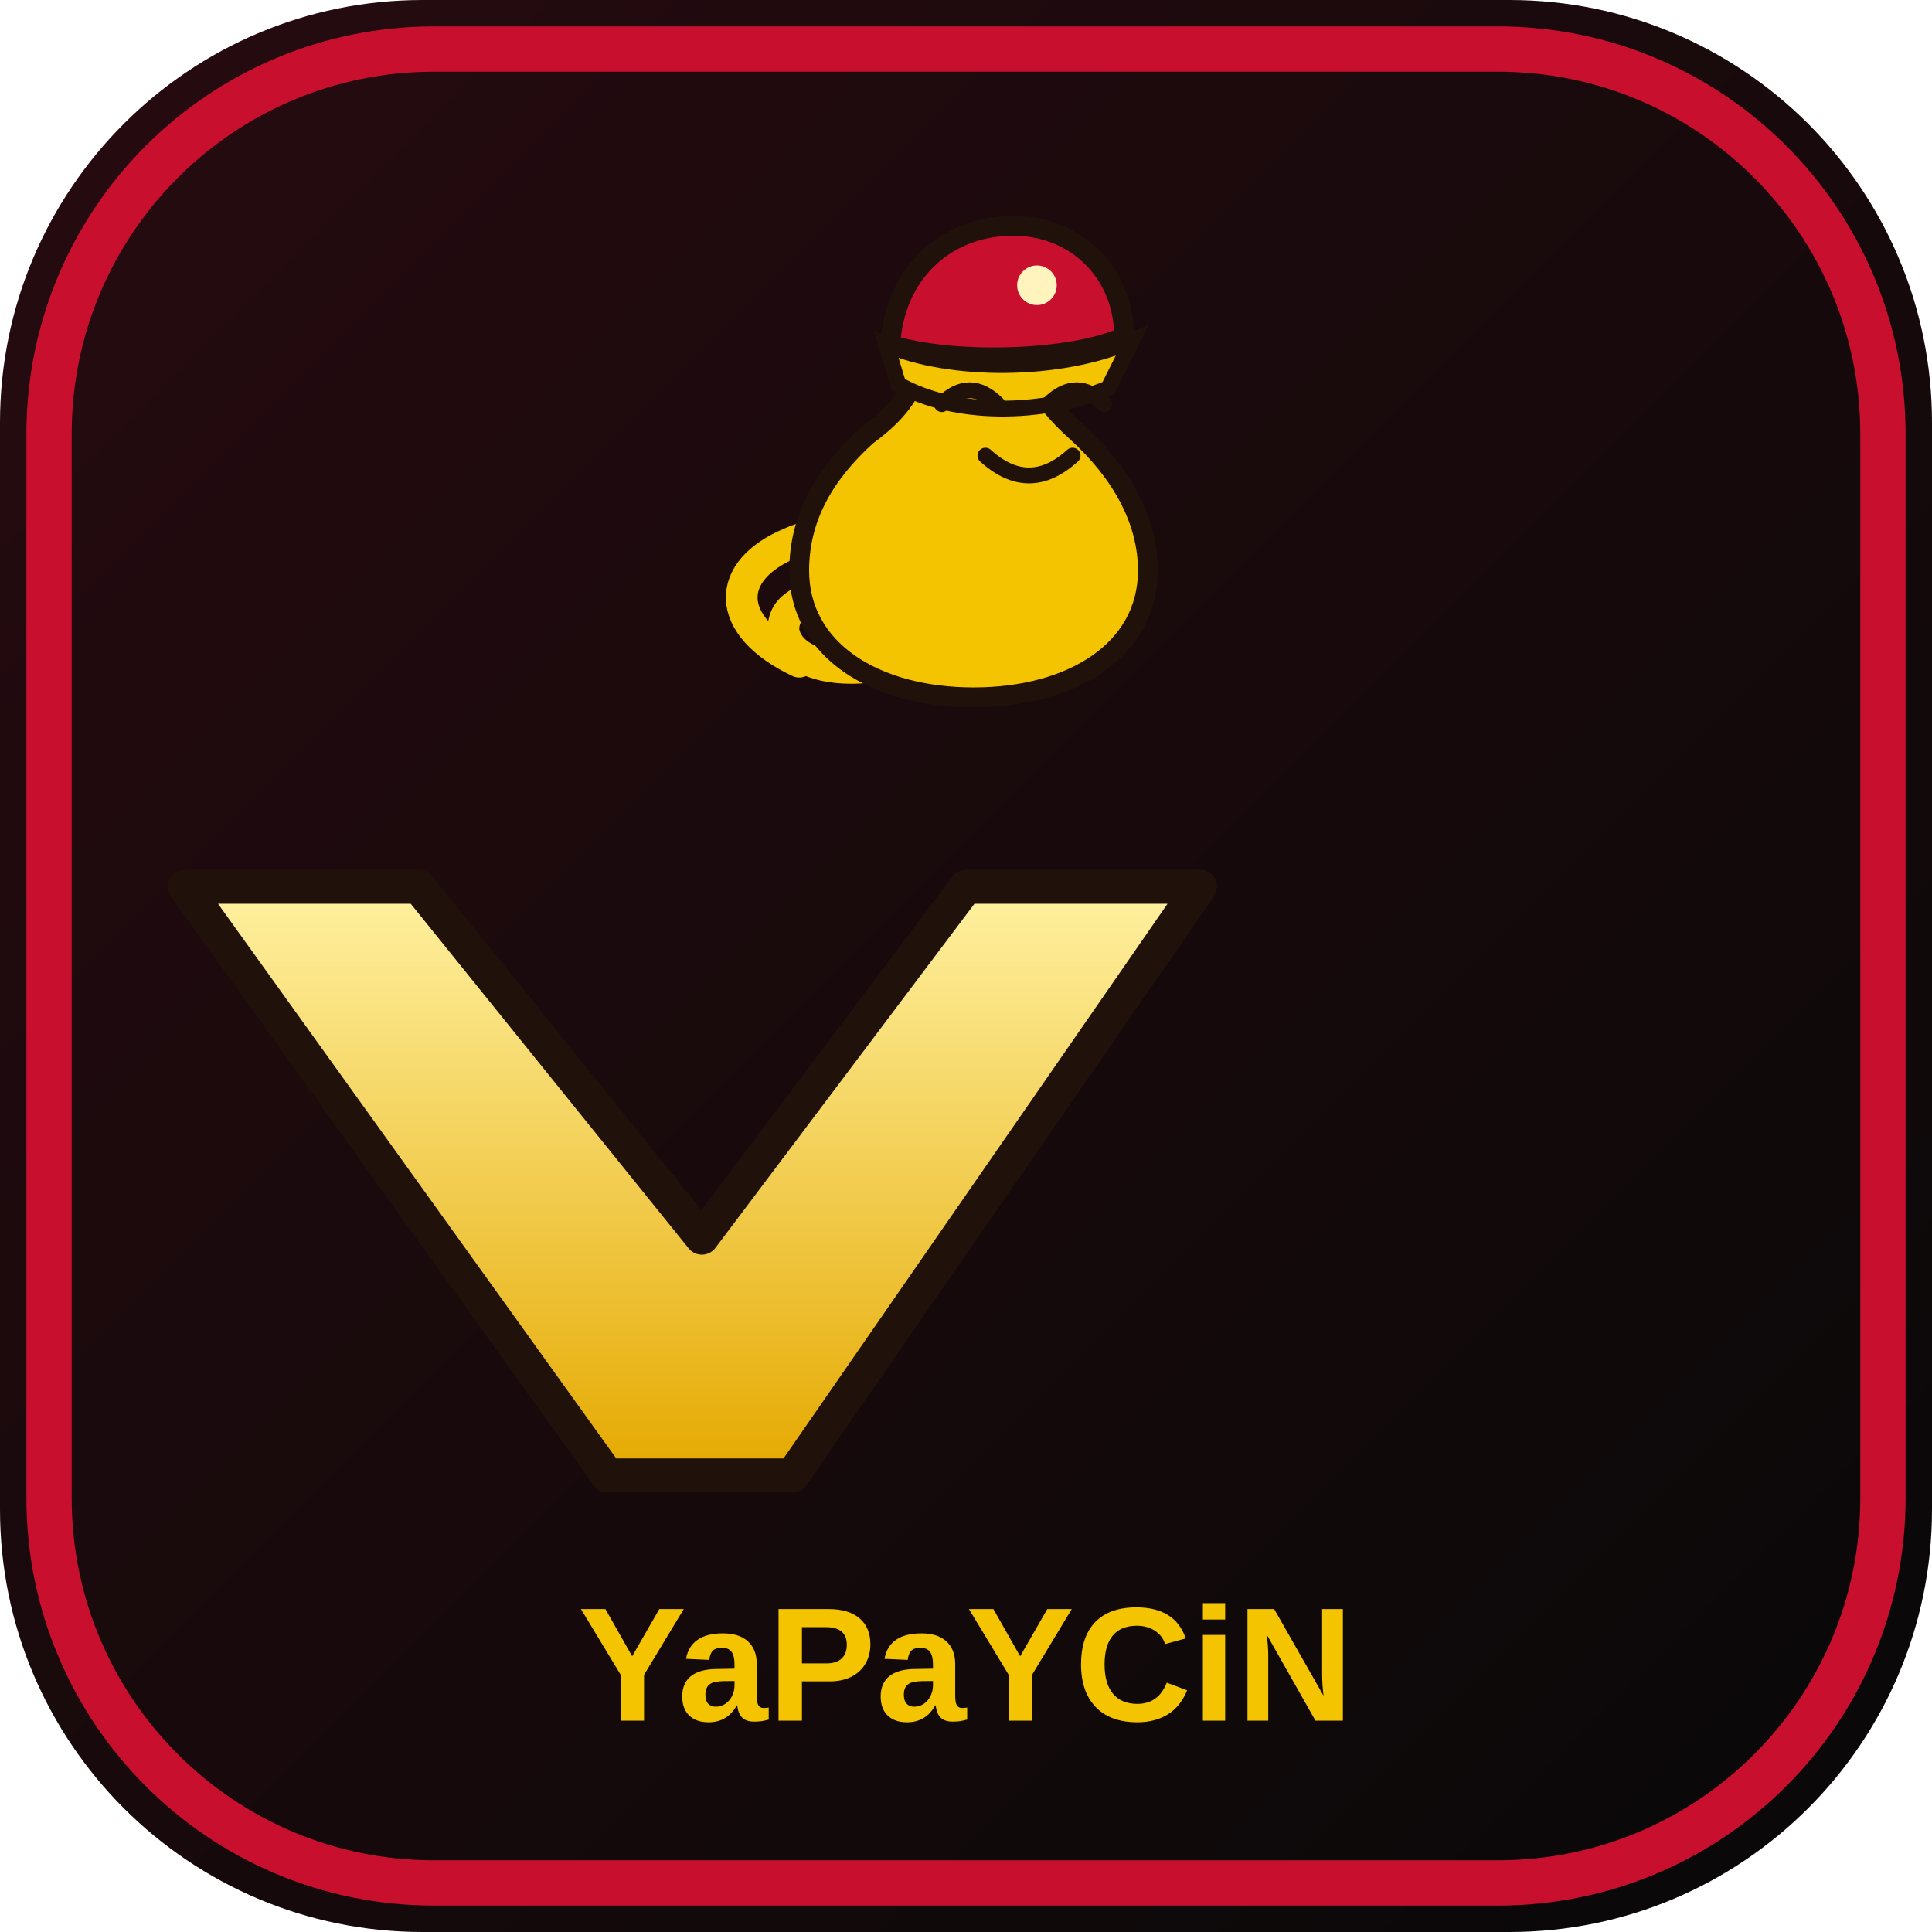
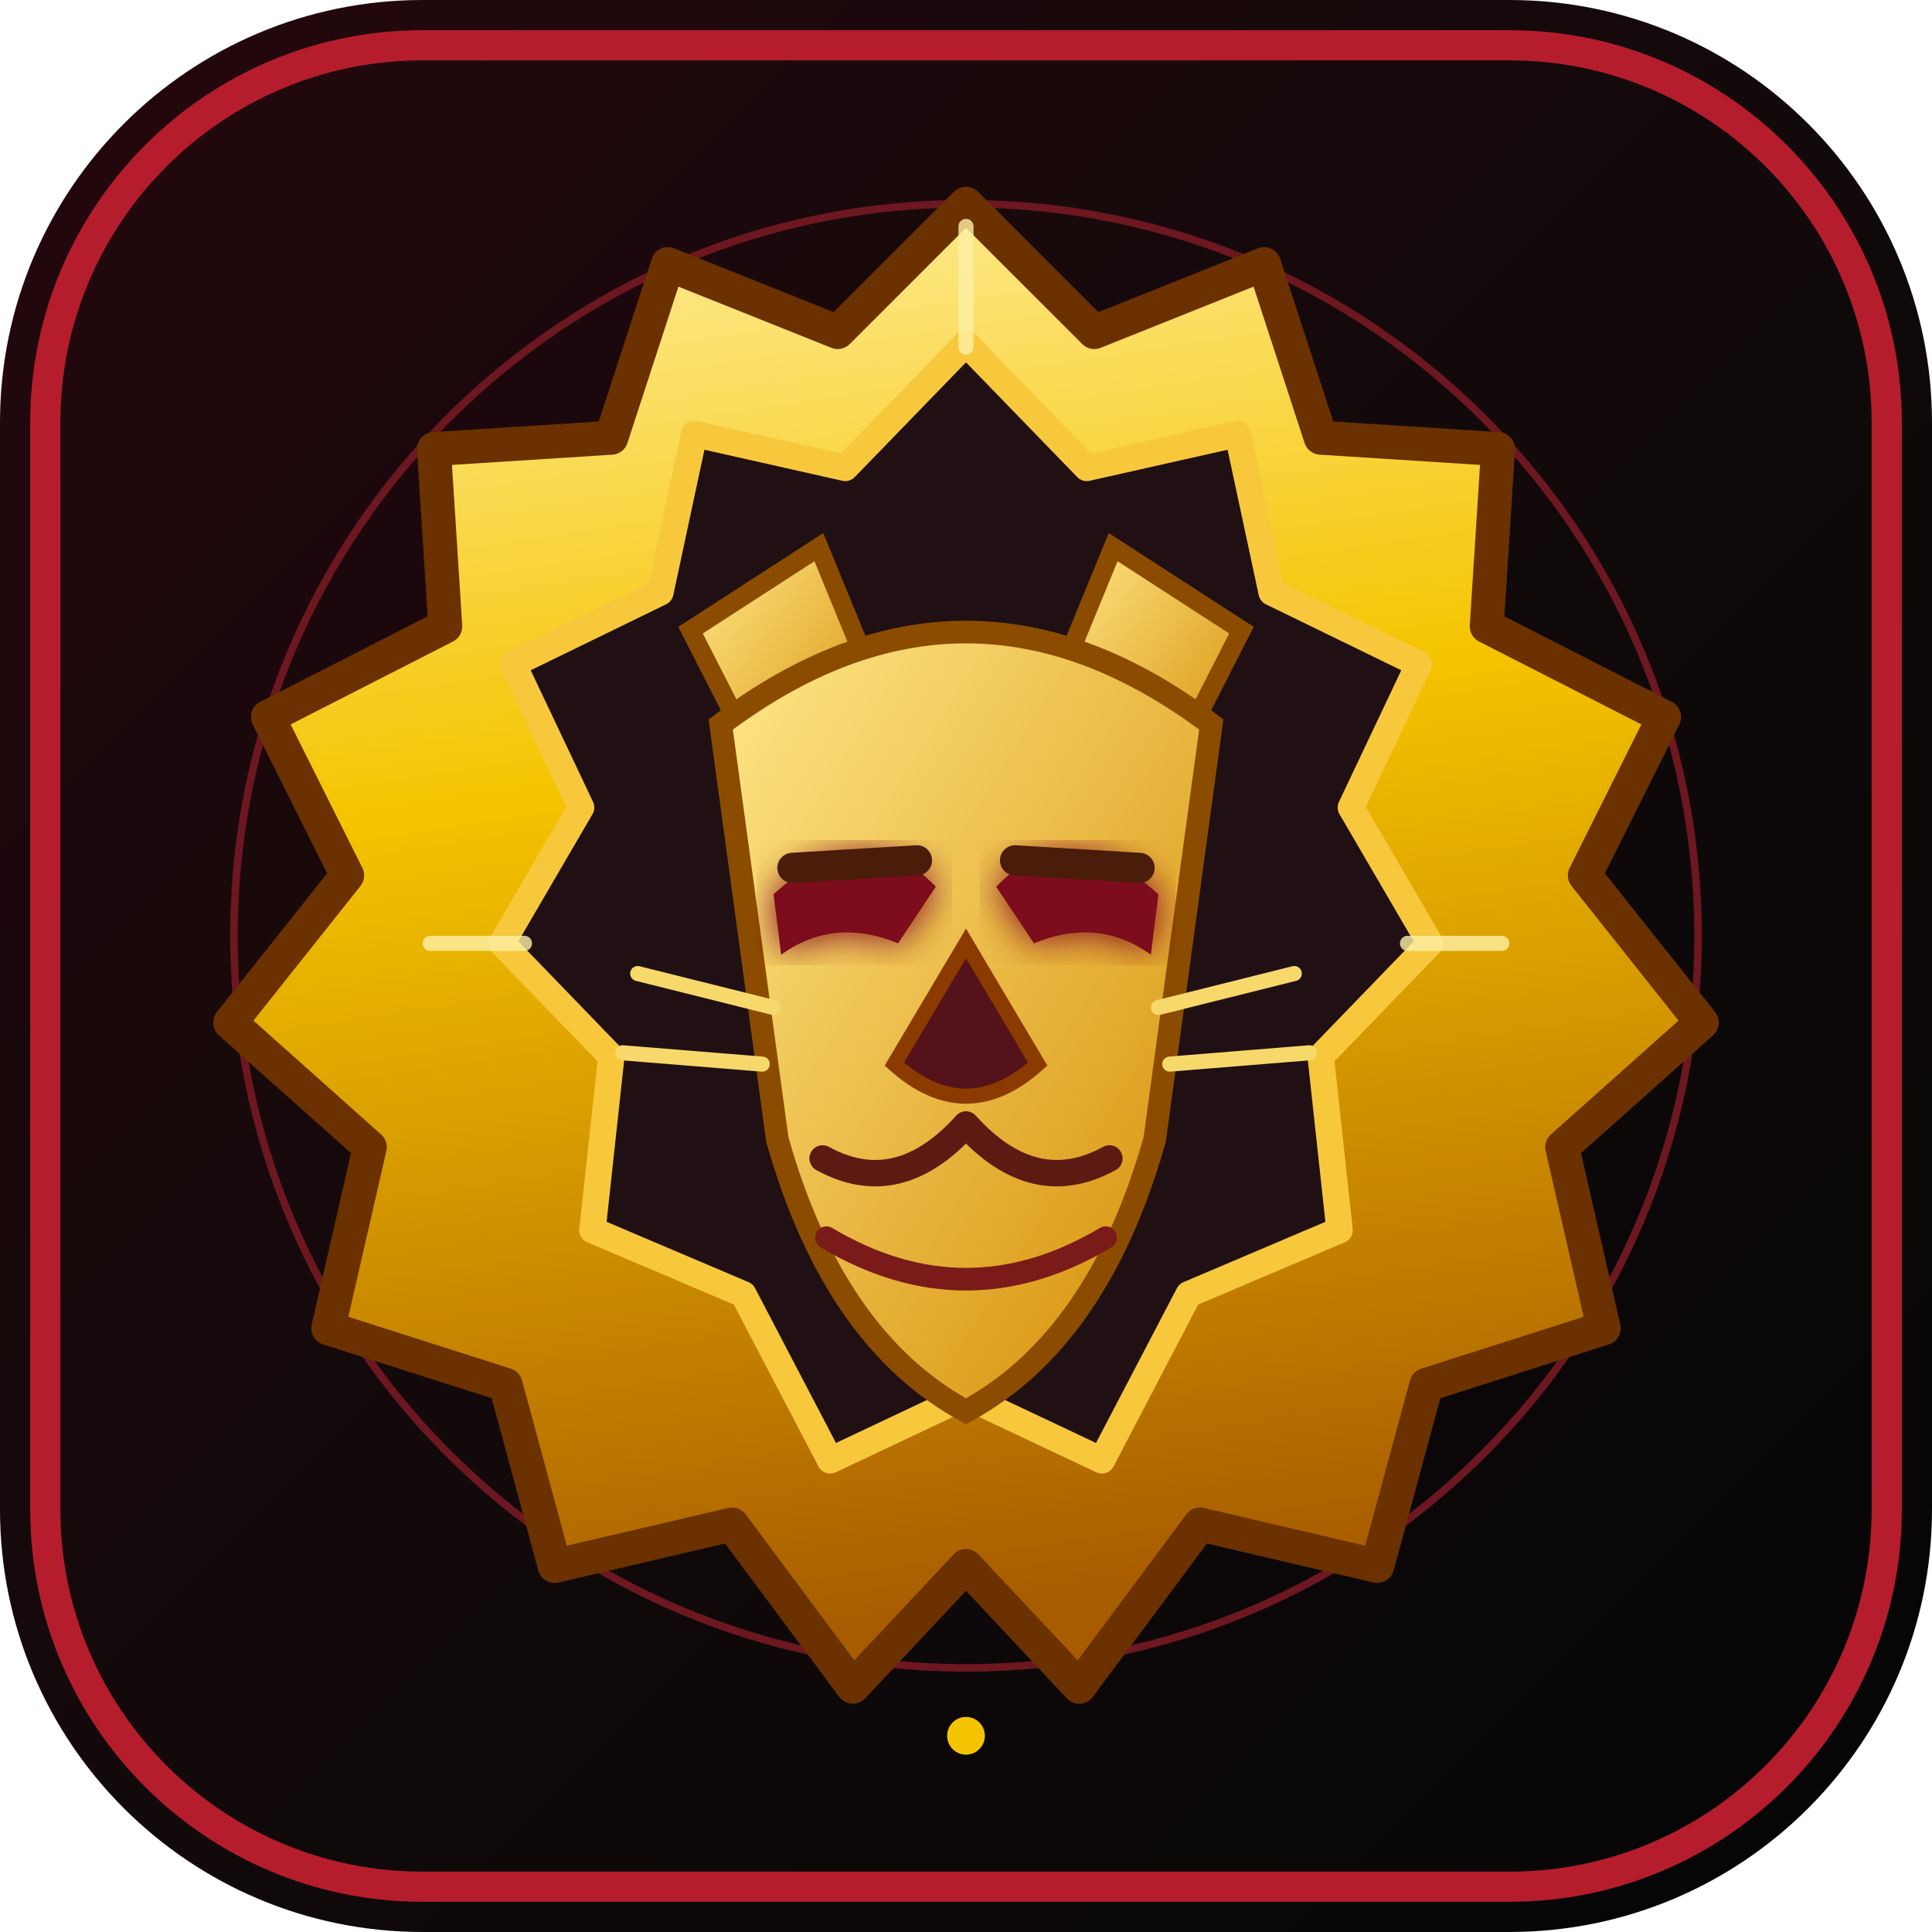
<svg xmlns="http://www.w3.org/2000/svg" viewBox="0 0 512 512">
  <defs>
    <linearGradient id="bg" x1="0" y1="0" x2="1" y2="1">
-       <stop stop-color="#270b10" />
-       <stop offset="1" stop-color="#080808" />
+       <stop stop-color="#25080d" />
+       <stop offset=".55" stop-color="#10090a" />
+       <stop offset="1" stop-color="#050505" />
    </linearGradient>
-     <linearGradient id="y" x1="0" y1="0" x2="0" y2="1">
-       <stop stop-color="#fff1a1" />
-       <stop offset="1" stop-color="#e5a900" />
+     <linearGradient id="gold" x1="0" y1="0" x2=".15" y2="1">
+       <stop stop-color="#fff0a6" />
+       <stop offset=".42" stop-color="#f5c400" />
+       <stop offset="1" stop-color="#a85c00" />
    </linearGradient>
+     <linearGradient id="face" x1="0" y1="0" x2="1" y2="1">
+       <stop stop-color="#ffe98a" />
+       <stop offset="1" stop-color="#d58a00" />
+     </linearGradient>
+     <filter id="glow">
+       <feGaussianBlur stdDeviation="5" result="b" />
+       <feMerge>
+         <feMergeNode in="b" />
+         <feMergeNode in="SourceGraphic" />
+       </feMerge>
+     </filter>
  </defs>
  <rect width="512" height="512" rx="112" fill="url(#bg)" />
-   <rect x="13" y="13" width="486" height="486" rx="102" fill="none" stroke="#c8102e" stroke-width="12" />
-   <path d="M111 235l75 93 70-93h62L210 391h-49l-112-156z" fill="url(#y)" stroke="#21110b" stroke-width="9" stroke-linejoin="round" />
-   <g transform="translate(174 42) scale(1.05)">
-     <path d="M36 127c-19-9-19-23-2-30 11-5 17 1 13 8-4 7-15 5-15 14 1 8 13 12 29 8" fill="none" stroke="#f5c400" stroke-width="8" stroke-linecap="round" />
-     <path d="M53 70c-11 10-17 21-17 34 0 20 19 32 44 32s44-12 44-32c0-13-7-25-18-35-10-9-14-17-13-27H66c2 12-2 20-13 28z" fill="#f5c400" stroke="#21110b" stroke-width="5" />
-     <path d="M59 47c1-18 14-30 31-30 16 0 28 12 28 28-13 6-43 7-59 2z" fill="#c8102e" stroke="#21110b" stroke-width="5" />
-     <path d="M58 47c16 7 44 7 62-1l-6 12c-17 7-39 7-53-1z" fill="#f5c400" stroke="#21110b" stroke-width="4" />
-     <path d="M72 62q7-7 14 0M99 62q7-7 14 0M83 75q11 10 22 0" fill="none" stroke="#21110b" stroke-width="4" stroke-linecap="round" />
-     <circle cx="96" cy="32" r="5" fill="#fff4be" />
-   </g>
-   <text x="256" y="456" text-anchor="middle" font-family="Arial,sans-serif" font-size="43" font-weight="900" fill="#f5c400">YaPaYCiN</text>
+   <rect x="12" y="12" width="488" height="488" rx="100" fill="none" stroke="#b51d2d" stroke-width="8" />
+   <circle cx="256" cy="248" r="194" fill="none" stroke="#6d1720" stroke-width="2" />
+   <path d="M256 54 290 88 335 70 350 116 397 119 394 166 441 190 420 232 451 271 414 304 425 352 378 367 365 415 318 404 286 447 256 415 226 447 194 404 147 415 134 367 87 352 98 304 61 271 92 232 71 190 118 166 115 119 162 116 177 70 222 88Z" fill="url(#gold)" stroke="#6b3100" stroke-width="9" stroke-linejoin="round" />
+   <path d="M256 91 288 124 328 115 337 157 376 176 358 214 379 250 350 280 355 326 315 343 292 387 256 370 220 387 197 343 157 326 162 280 133 250 154 214 136 176 175 157 184 115 224 124Z" fill="#201014" stroke="#f7c83c" stroke-width="7" stroke-linejoin="round" />
+   <path d="M183 167 217 145 233 184 207 214Z" fill="url(#face)" stroke="#8b4c00" stroke-width="5" />
+   <path d="M329 167 295 145 279 184 305 214Z" fill="url(#face)" stroke="#8b4c00" stroke-width="5" />
+   <path d="M191 192Q256 143 321 192L306 302Q291 355 256 374Q221 355 206 302Z" fill="url(#face)" stroke="#8b4c00" stroke-width="6" />
+   <path d="M205 237Q229 215 248 235L238 250Q221 243 207 253Z" fill="#7d111c" filter="url(#glow)" />
+   <path d="M307 237Q283 215 264 235L274 250Q291 243 305 253Z" fill="#7d111c" filter="url(#glow)" />
+   <path d="M210 230 243 228M302 230 269 228" stroke="#4a1c0a" stroke-width="8" stroke-linecap="round" />
+   <path d="M256 250 237 282Q256 299 275 282Z" fill="#54131a" stroke="#8b3b00" stroke-width="4" />
+   <path d="M256 298Q238 318 218 307M256 298Q274 318 294 307" fill="none" stroke="#5b1b13" stroke-width="7" stroke-linecap="round" />
+   <path d="M219 328Q256 350 293 328" fill="none" stroke="#7a1b19" stroke-width="6" stroke-linecap="round" />
+   <path d="M169 258 205 267M165 279 202 282M343 258 307 267M347 279 310 282" stroke="#f7d86a" stroke-width="4" stroke-linecap="round" />
+   <path d="M256 60V92M114 250H139M373 250H398" stroke="#fff0a6" stroke-width="4" stroke-linecap="round" opacity=".8" />
+   <circle cx="256" cy="460" r="5" fill="#f5c400" />
</svg>
